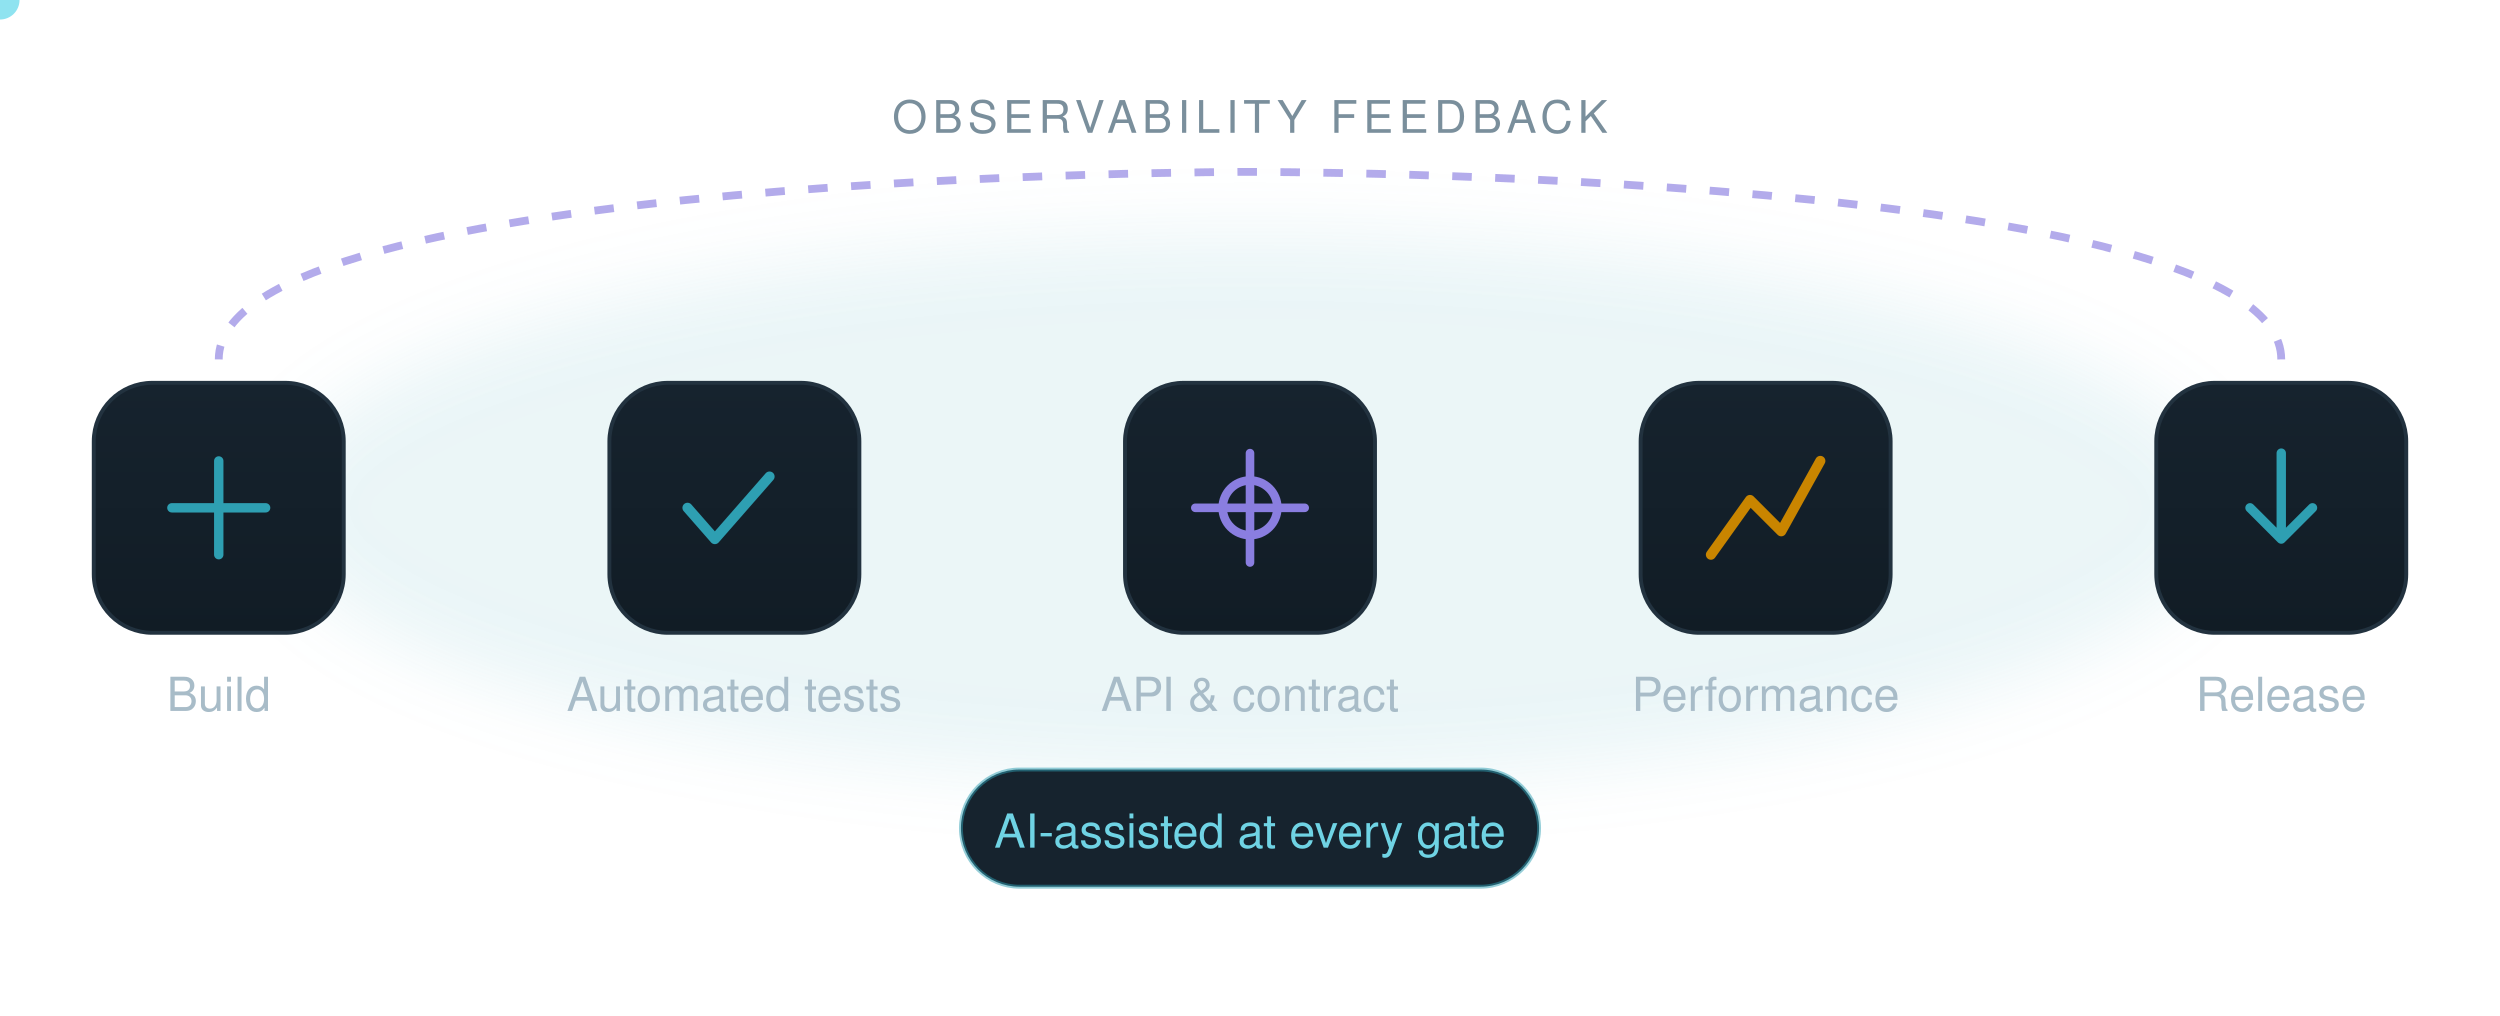
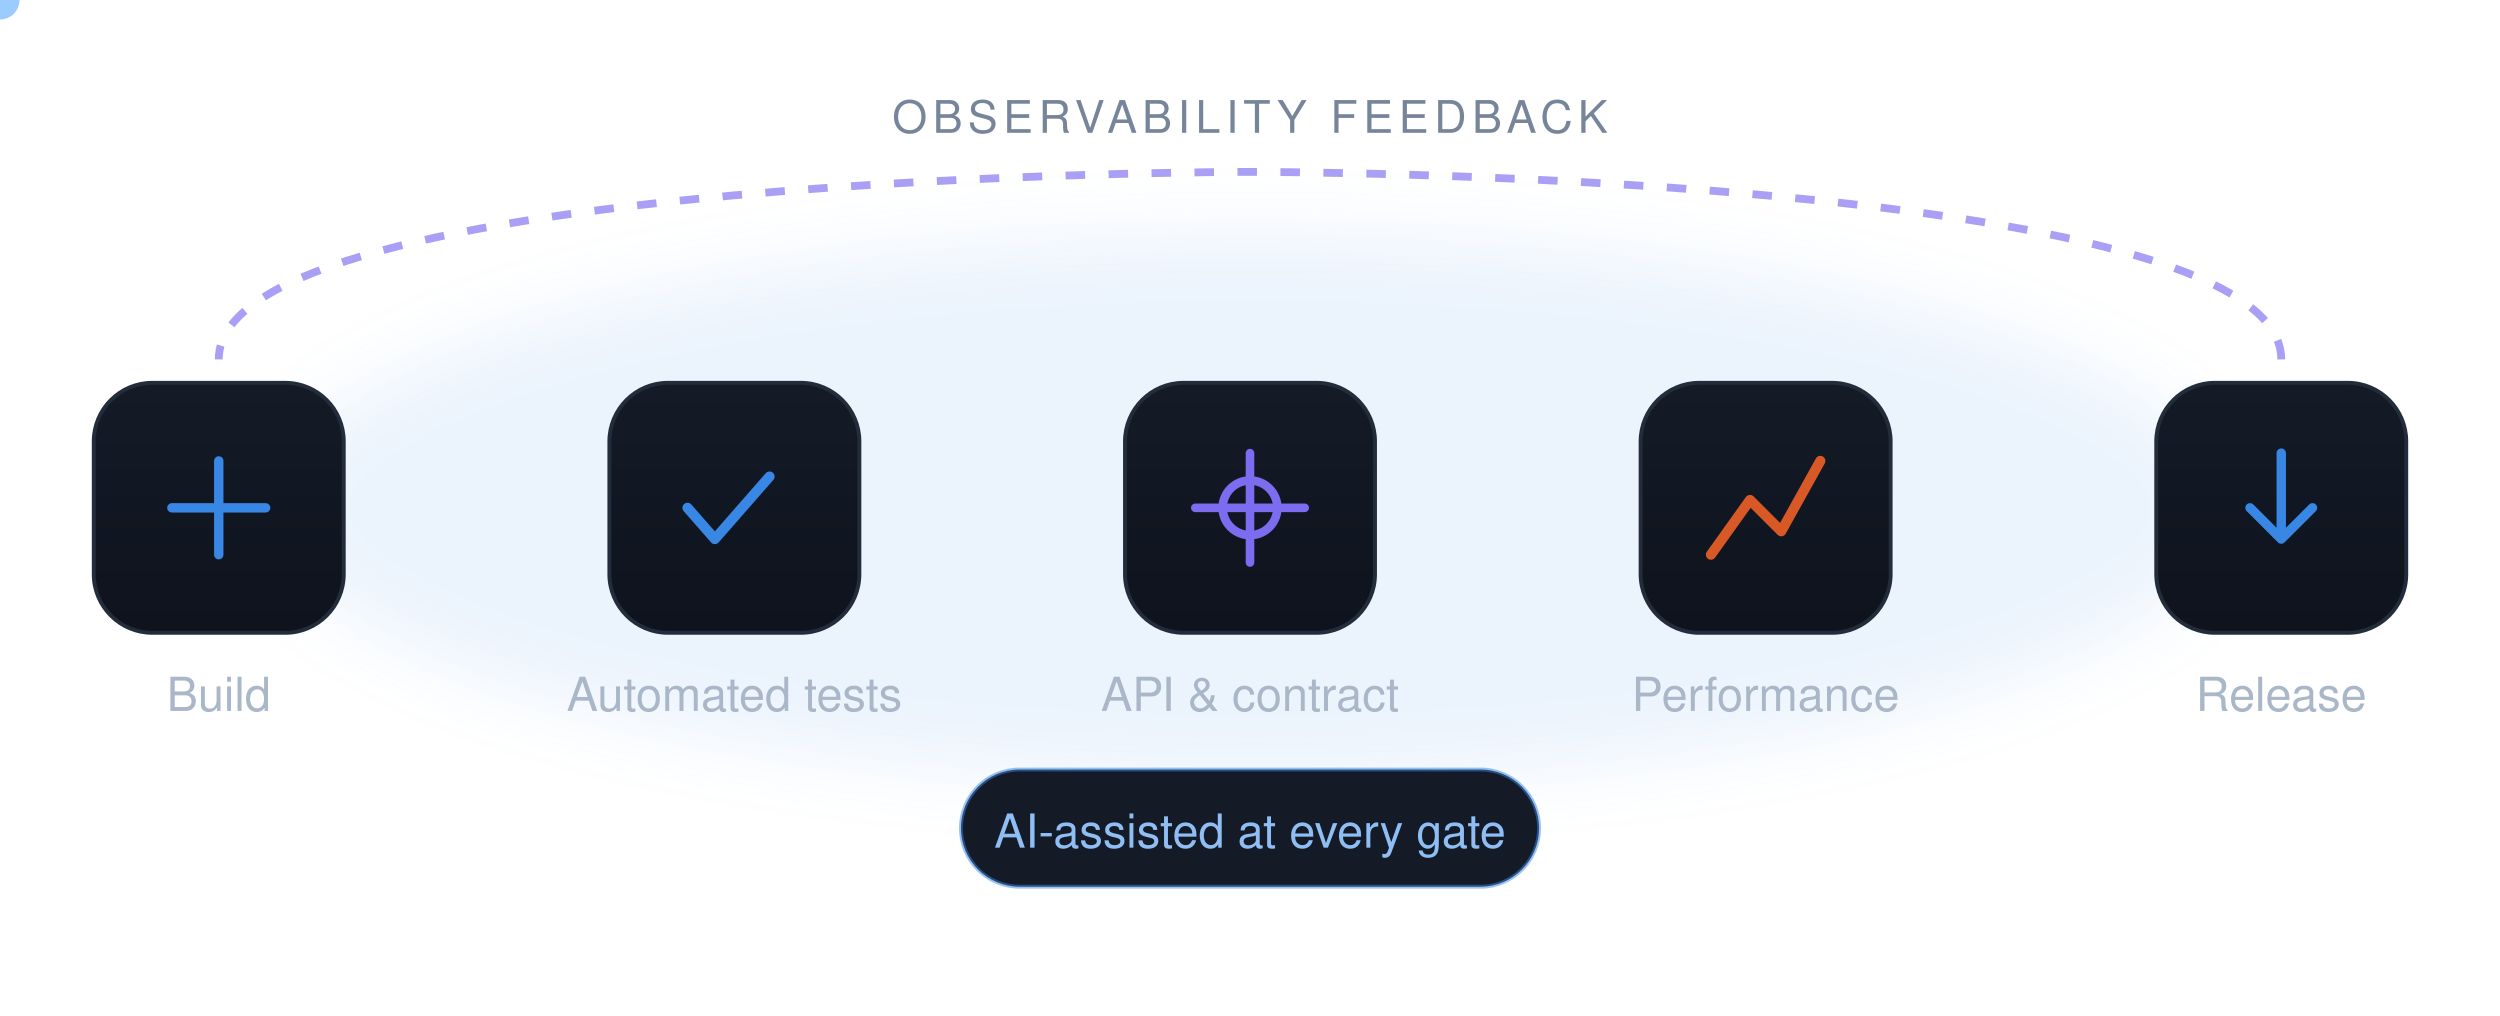
<svg xmlns="http://www.w3.org/2000/svg" viewBox="0 0 640 260" role="img" aria-label="Illustration of a continuous delivery pipeline with automated quality gates at build, test, performance and release stages">
  <defs>
    <linearGradient id="track" x1="0" y1="0" x2="1" y2="0">
-       <stop offset="0" stop-color="#2E9FB2" stop-opacity="0.15" />
-       <stop offset="0.5" stop-color="#2E9FB2" stop-opacity="0.85" />
-       <stop offset="1" stop-color="#8A7EE0" stop-opacity="0.5" />
+       <stop offset="0" stop-color="#3987e5" stop-opacity="0.15" />
+       <stop offset="0.5" stop-color="#3987e5" stop-opacity="0.85" />
+       <stop offset="1" stop-color="#7B6CF0" stop-opacity="0.5" />
    </linearGradient>
    <linearGradient id="plate" x1="0" y1="0" x2="0" y2="1">
-       <stop offset="0" stop-color="#16232E" />
-       <stop offset="1" stop-color="#111C25" />
+       <stop offset="0" stop-color="#141B27" />
+       <stop offset="1" stop-color="#0E131D" />
    </linearGradient>
    <filter id="soft" x="-40%" y="-40%" width="180%" height="180%">
      <feGaussianBlur stdDeviation="9" />
    </filter>
  </defs>
-   <ellipse cx="320" cy="130" rx="250" ry="70" fill="#2E9FB2" opacity="0.10" filter="url(#soft)" />
+   <ellipse cx="320" cy="130" rx="250" ry="70" fill="#3987e5" opacity="0.10" filter="url(#soft)" />
  <path d="M56 130 H584" stroke="url(#track)" stroke-width="3" stroke-linecap="round" fill="none" />
-   <circle r="5" fill="#8FE3F0">
+   <circle r="5" fill="#9CCBFF">
    <animateMotion dur="4.2s" repeatCount="indefinite" path="M56 130 H584" />
    <animate attributeName="opacity" values="0;1;1;0" dur="4.2s" repeatCount="indefinite" />
  </circle>
-   <g font-family="Segoe UI, Helvetica, Arial, sans-serif" font-size="12" fill="#A8BCC8" text-anchor="middle">
+   <g font-family="Segoe UI, Helvetica, Arial, sans-serif" font-size="12" fill="#A9B7C8" text-anchor="middle">
    <g>
-       <rect x="24" y="98" width="64" height="64" rx="15" fill="url(#plate)" stroke="#22323F" />
-       <path d="M44 130 h24 M56 118 v24" stroke="#2E9FB2" stroke-width="2.4" stroke-linecap="round" />
+       <rect x="24" y="98" width="64" height="64" rx="15" fill="url(#plate)" stroke="#222C3B" />
+       <path d="M44 130 h24 M56 118 v24" stroke="#3987e5" stroke-width="2.4" stroke-linecap="round" />
      <text x="56" y="182">Build</text>
    </g>
    <g>
-       <rect x="156" y="98" width="64" height="64" rx="15" fill="url(#plate)" stroke="#22323F" />
-       <path d="M176 130 l7 8 14-16" stroke="#2E9FB2" stroke-width="2.6" stroke-linecap="round" stroke-linejoin="round" fill="none" />
+       <rect x="156" y="98" width="64" height="64" rx="15" fill="url(#plate)" stroke="#222C3B" />
+       <path d="M176 130 l7 8 14-16" stroke="#3987e5" stroke-width="2.6" stroke-linecap="round" stroke-linejoin="round" fill="none" />
      <text x="188" y="182">Automated tests</text>
    </g>
    <g>
-       <rect x="288" y="98" width="64" height="64" rx="15" fill="url(#plate)" stroke="#22323F" />
-       <path d="M306 130 h28 M320 116 v28" stroke="#8A7EE0" stroke-width="2.2" stroke-linecap="round" />
-       <circle cx="320" cy="130" r="7" fill="none" stroke="#8A7EE0" stroke-width="2.2" />
+       <rect x="288" y="98" width="64" height="64" rx="15" fill="url(#plate)" stroke="#222C3B" />
+       <path d="M306 130 h28 M320 116 v28" stroke="#7B6CF0" stroke-width="2.2" stroke-linecap="round" />
+       <circle cx="320" cy="130" r="7" fill="none" stroke="#7B6CF0" stroke-width="2.2" />
      <text x="320" y="182">API &amp; contract</text>
    </g>
    <g>
-       <rect x="420" y="98" width="64" height="64" rx="15" fill="url(#plate)" stroke="#22323F" />
-       <path d="M438 142 l10 -14 8 8 10 -18" stroke="#C98500" stroke-width="2.6" stroke-linecap="round" stroke-linejoin="round" fill="none" />
+       <rect x="420" y="98" width="64" height="64" rx="15" fill="url(#plate)" stroke="#222C3B" />
+       <path d="M438 142 l10 -14 8 8 10 -18" stroke="#d95926" stroke-width="2.6" stroke-linecap="round" stroke-linejoin="round" fill="none" />
      <text x="452" y="182">Performance</text>
    </g>
    <g>
-       <rect x="552" y="98" width="64" height="64" rx="15" fill="url(#plate)" stroke="#22323F" />
-       <path d="M584 116 v22 M576 130 l8 8 8 -8" stroke="#2E9FB2" stroke-width="2.4" stroke-linecap="round" stroke-linejoin="round" fill="none" />
+       <rect x="552" y="98" width="64" height="64" rx="15" fill="url(#plate)" stroke="#222C3B" />
+       <path d="M584 116 v22 M576 130 l8 8 8 -8" stroke="#3987e5" stroke-width="2.4" stroke-linecap="round" stroke-linejoin="round" fill="none" />
      <text x="584" y="182">Release</text>
    </g>
  </g>
-   <path d="M584 92 C584 44 320 44 320 44 C320 44 56 44 56 92" stroke="#8A7EE0" stroke-width="2" stroke-dasharray="5 6" fill="none" opacity="0.65" />
-   <text x="320" y="34" text-anchor="middle" font-family="Segoe UI, Helvetica, Arial, sans-serif" font-size="11.5" fill="#7A8F9C" letter-spacing="1.4">OBSERVABILITY FEEDBACK</text>
+   <path d="M584 92 C584 44 320 44 320 44 C320 44 56 44 56 92" stroke="#7B6CF0" stroke-width="2" stroke-dasharray="5 6" fill="none" opacity="0.65" />
+   <text x="320" y="34" text-anchor="middle" font-family="Segoe UI, Helvetica, Arial, sans-serif" font-size="11.5" fill="#76859A" letter-spacing="1.4">OBSERVABILITY FEEDBACK</text>
  <g transform="translate(320,212)">
-     <rect x="-74" y="-15" width="148" height="30" rx="15" fill="#16232E" stroke="#2E9FB2" stroke-opacity="0.5" />
-     <text x="0" y="5" text-anchor="middle" font-family="Segoe UI, Helvetica, Arial, sans-serif" font-size="12" fill="#6FD3E4">AI-assisted at every gate</text>
+     <rect x="-74" y="-15" width="148" height="30" rx="15" fill="#141B27" stroke="#3987e5" stroke-opacity="0.5" />
+     <text x="0" y="5" text-anchor="middle" font-family="Segoe UI, Helvetica, Arial, sans-serif" font-size="12" fill="#8FBEF5">AI-assisted at every gate</text>
  </g>
</svg>
